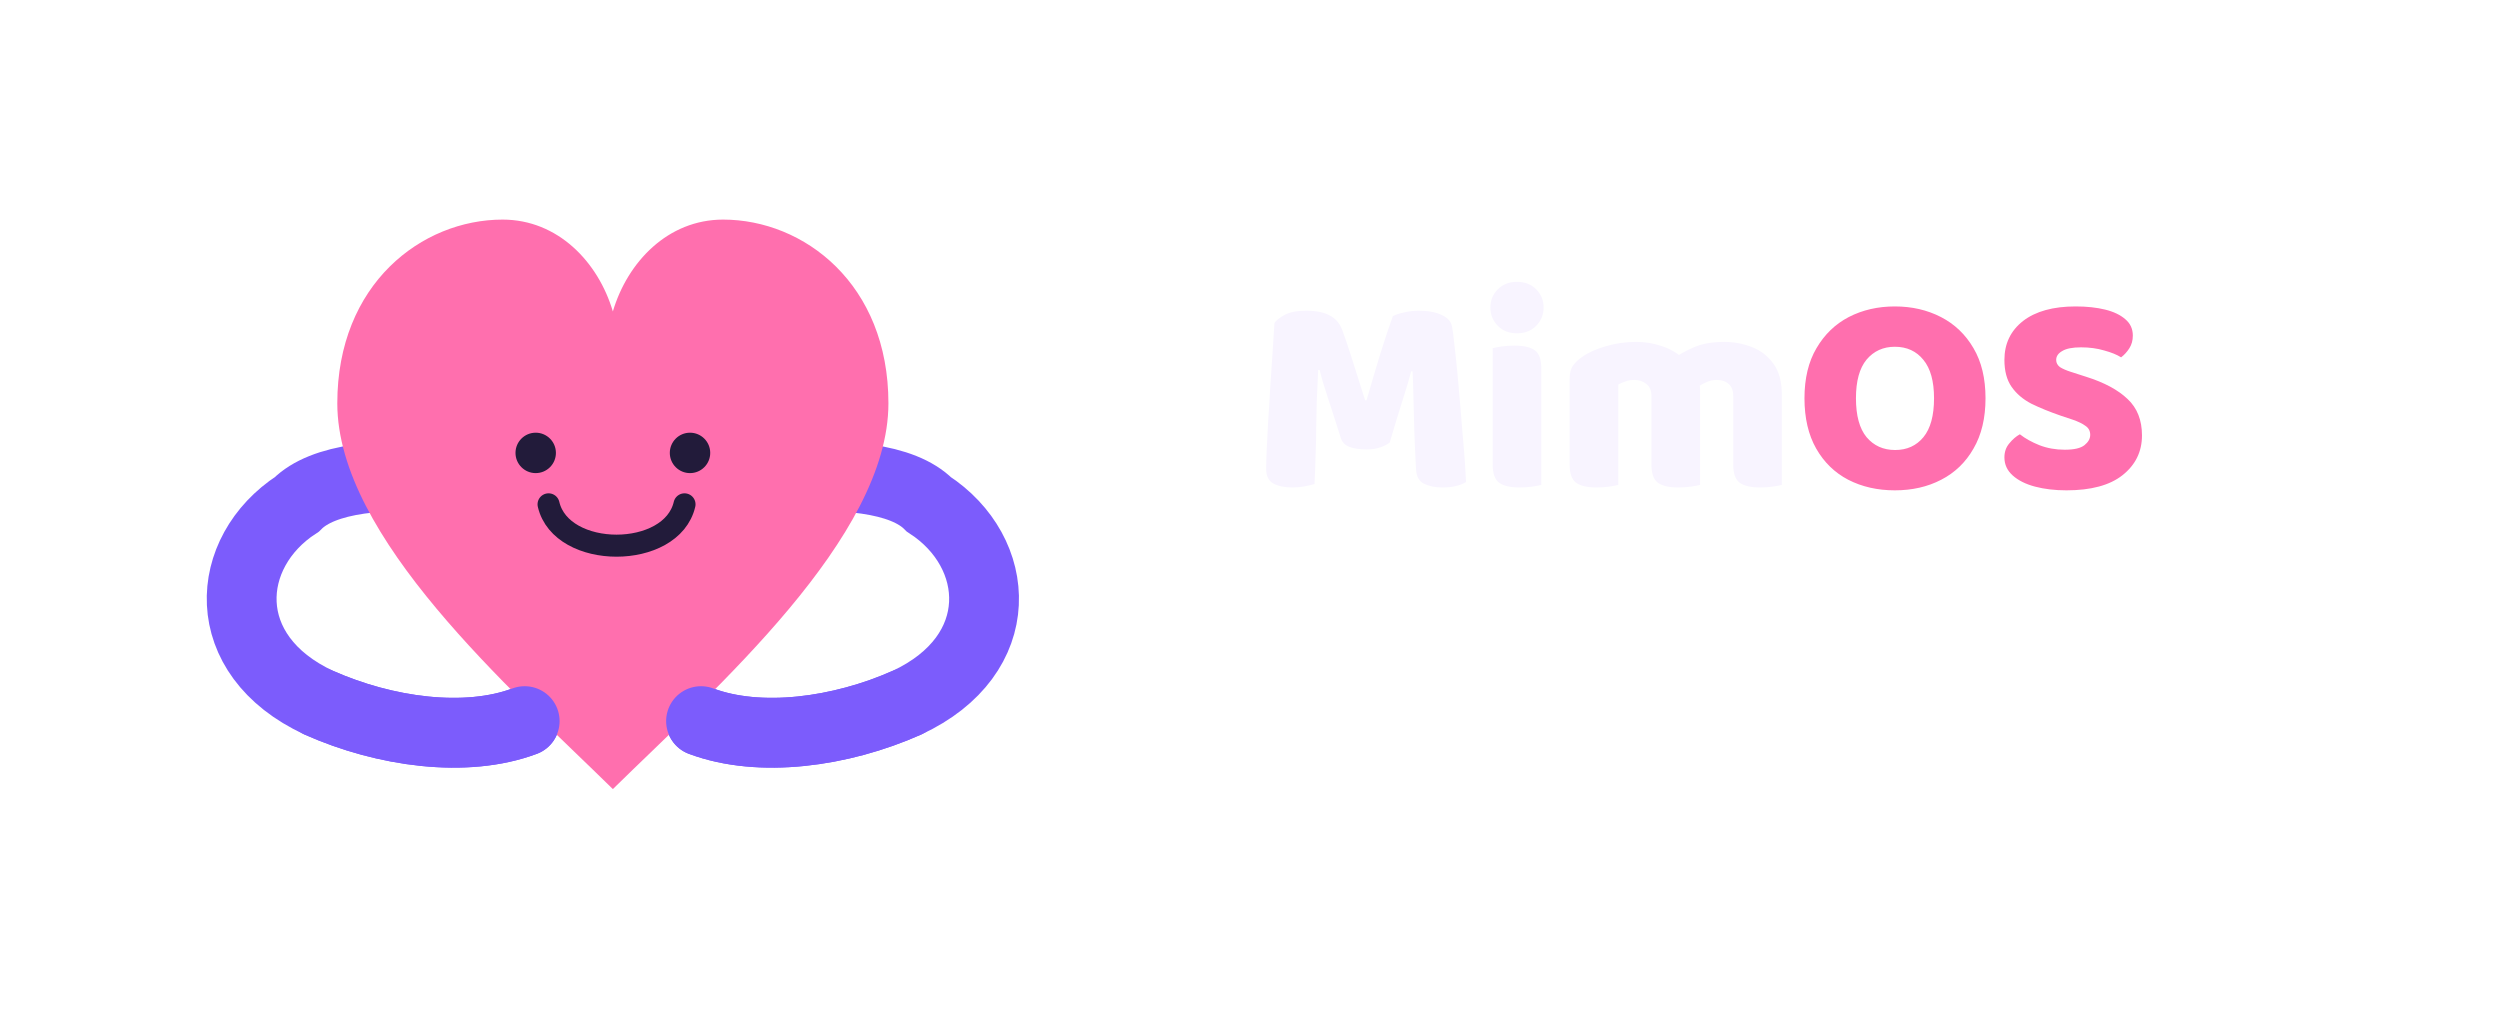
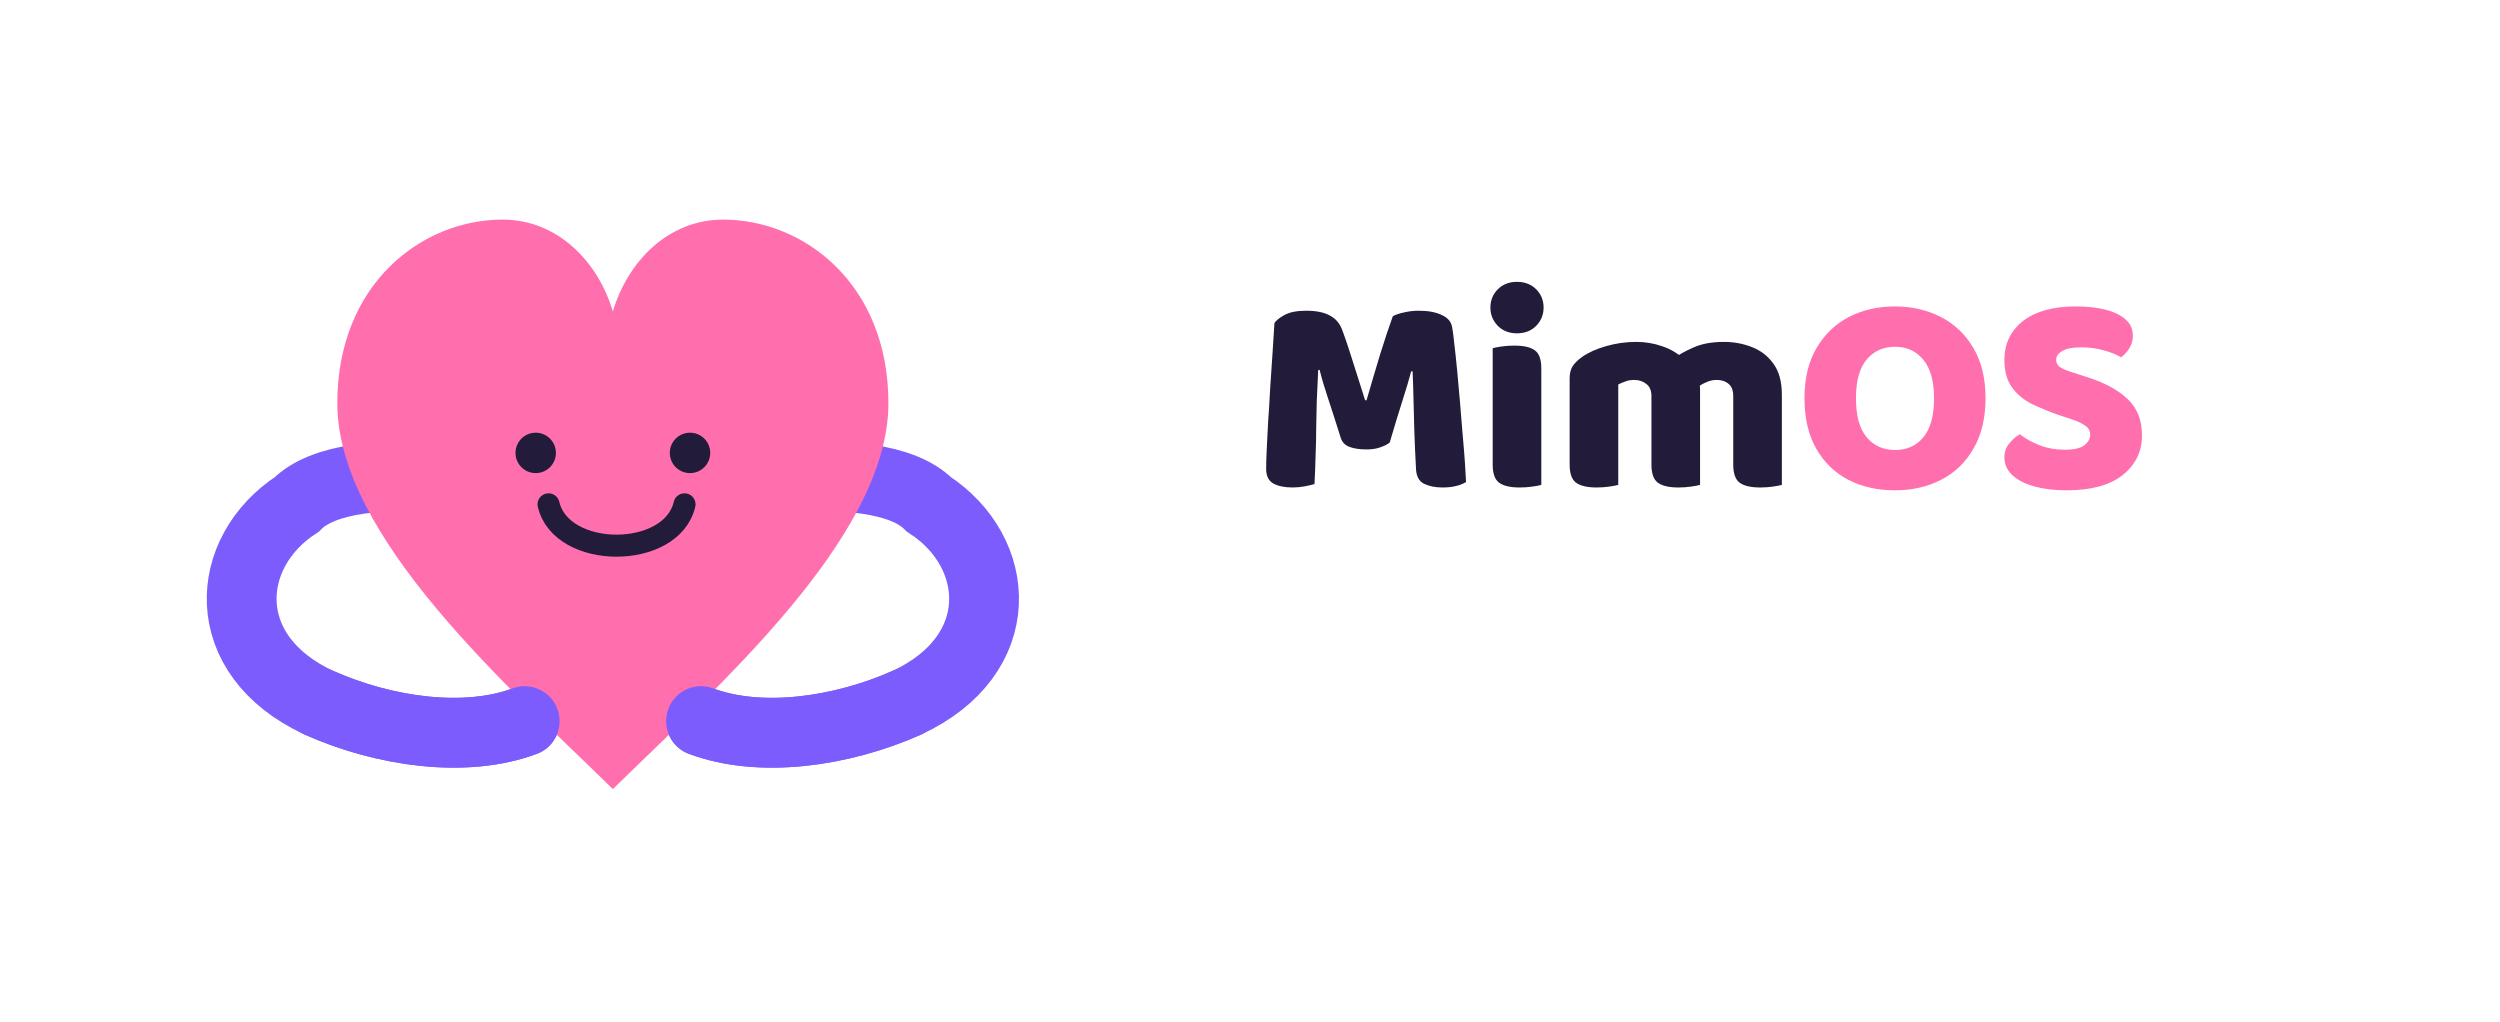
<svg xmlns="http://www.w3.org/2000/svg" width="979" height="400" viewBox="0 0 979 400" role="img" aria-labelledby="title desc" version="1.1" id="svg7">
  <defs id="defs7" />
  <g transform="translate(55.83 17.65) scale(0.7194)" id="g7">
    <g fill="none" stroke="#7C5CFC" stroke-width="38" stroke-linecap="round" id="g2">
      <path d="M176 236C130 232 98 236 84 250 44 276 40 332 96 358c36 16 80 22 112 10" id="path1" />
      <path d="M336 236c46-4 78 0 92 14 40 26 44 82-12 108-36 16-80 22-112 10" id="path2" />
    </g>
    <path d="M256 405C200 350 106 268 106 195c0-65 46-100 90-100 30 0 52 23 60 50 8-27 30-50 60-50 44 0 90 35 90 100 0 73-94 155-150 210z" fill="#FF6FAE" id="path3" />
    <g fill="none" stroke="#7C5CFC" stroke-width="38" stroke-linecap="round" id="g5">
      <path d="M96 358c36 16 80 22 112 10" id="path4" />
      <path d="M416 358c-36 16-80 22-112 10" id="path5" />
    </g>
    <g fill="#221B3A" id="g6">
      <circle cx="214" cy="222" r="11" id="circle5" />
      <circle cx="298" cy="222" r="11" id="circle6" />
    </g>
    <path d="M221 250c7 30 67 30 74 0" fill="none" stroke="#221B3A" stroke-width="12" stroke-linecap="round" id="path6" />
  </g>
-   <g id="text7" style="'Baloo 2';letter-spacing:-1;fill:#f8f4ff" aria-label="MimOS">
+   <g id="text7" fill="#221b3a" aria-label="MimOS">
    <path d="m 544.208,173.312 q -1.456,1.12 -3.808,1.904 -2.24,0.784 -5.264,0.784 -4.032,0 -6.72,-1.008 -2.576,-1.008 -3.36,-3.472 -3.136,-9.968 -5.152,-16.016 -2.016,-6.048 -3.136,-10.64 h -0.56 q -0.336,6.608 -0.56,12.096 -0.112,5.376 -0.224,10.528 0,5.04 -0.224,10.416 -0.112,5.264 -0.448,11.648 -1.456,0.448 -3.808,0.896 -2.352,0.448 -4.704,0.448 -4.816,0 -7.616,-1.568 -2.8,-1.568 -2.8,-5.712 0,-2.8 0.224,-7.616 0.224,-4.928 0.56,-10.976 0.448,-6.16 0.784,-12.88 0.448,-6.72 0.896,-13.328 0.448,-6.608 0.784,-12.32 0.896,-1.456 3.92,-3.136 3.024,-1.68 8.512,-1.68 5.936,0 9.296,1.904 3.472,1.792 4.928,5.936 1.344,3.584 2.912,8.512 1.568,4.816 3.136,9.856 1.568,4.928 2.8,8.848 h 0.56 q 2.688,-9.296 5.376,-18.144 2.8,-8.96 4.928,-14.784 1.68,-0.896 4.368,-1.456 2.688,-0.672 5.824,-0.672 5.488,0 8.96,1.68 3.472,1.568 4.032,4.592 0.448,2.24 0.896,6.832 0.56,4.592 1.12,10.528 0.56,5.936 1.12,12.432 0.56,6.384 1.008,12.432 0.56,6.048 0.896,10.976 0.336,4.816 0.448,7.616 -1.904,1.12 -4.032,1.568 -2.016,0.56 -5.264,0.56 -4.144,0 -7.168,-1.456 -2.912,-1.456 -3.136,-5.712 -0.448,-8.176 -0.672,-15.232 -0.224,-7.056 -0.336,-12.88 -0.112,-5.824 -0.336,-10.192 h -0.56 q -1.12,4.368 -3.248,10.976 -2.128,6.608 -5.152,16.912 z m 39.432,-52.864 q 0,-4.256 2.912,-7.168 2.912,-2.912 7.504,-2.912 4.592,0 7.504,2.912 2.912,2.912 2.912,7.168 0,4.144 -2.912,7.168 -2.912,2.912 -7.504,2.912 -4.592,0 -7.504,-2.912 -2.912,-3.024 -2.912,-7.168 z m 0.896,39.984 h 19.04 v 29.456 q -1.232,0.336 -3.584,0.672 -2.24,0.336 -4.928,0.336 -5.488,0 -8.064,-1.904 -2.464,-1.904 -2.464,-7.056 z m 19.04,9.968 h -19.04 v -34.048 q 1.232,-0.336 3.472,-0.672 2.352,-0.336 5.04,-0.336 5.6,0 8.064,1.904 2.464,1.792 2.464,7.056 z m 62.168,-17.808 v 12.656 h -19.04 v -10.08 q 0,-3.36 -2.016,-4.816 -1.904,-1.568 -4.704,-1.568 -2.128,0 -3.696,0.672 -1.568,0.56 -2.576,1.12 v 14.672 h -19.04 v -17.024 q 0,-3.024 1.232,-4.928 1.344,-1.904 3.584,-3.472 3.808,-2.688 9.408,-4.256 5.712,-1.68 11.872,-1.68 5.264,0 10.08,1.68 4.816,1.568 8.736,5.152 0.896,0.784 1.792,1.568 1.008,0.784 1.456,1.68 1.232,1.904 2.016,4.144 0.896,2.24 0.896,4.48 z m 32.032,2.016 v 10.64 h -19.04 v -10.08 q 0,-3.36 -1.792,-4.816 -1.792,-1.568 -4.704,-1.568 -2.128,0 -4.032,0.896 -1.904,0.784 -3.136,1.792 l -10.416,-10.64 q 3.92,-2.8 8.624,-4.816 4.816,-2.128 11.872,-2.128 5.712,0 10.864,2.016 5.264,2.016 8.512,6.608 3.248,4.48 3.248,12.096 z m -83.104,5.824 h 19.04 v 29.456 q -1.232,0.336 -3.584,0.672 -2.24,0.336 -4.928,0.336 -5.488,0 -8.064,-1.904 -2.464,-1.904 -2.464,-7.056 z m 32.032,0 h 19.04 v 29.456 q -1.232,0.336 -3.584,0.672 -2.24,0.336 -4.928,0.336 -5.488,0 -8.064,-1.904 -2.464,-1.904 -2.464,-7.056 z m 32.032,0 h 19.04 v 29.456 q -1.232,0.336 -3.584,0.672 -2.24,0.336 -4.928,0.336 -5.488,0 -8.064,-1.904 -2.464,-1.904 -2.464,-7.056 z" id="path7" />
-     <path style="fill:#ff6fae" d="m 777.528,155.952 q 0,11.648 -4.704,19.712 -4.592,8.064 -12.656,12.208 -7.952,4.144 -18.144,4.144 -10.192,0 -18.256,-4.144 -7.952,-4.144 -12.544,-12.208 -4.592,-8.064 -4.592,-19.712 0,-11.648 4.704,-19.6 4.704,-8.064 12.656,-12.208 8.064,-4.144 18.032,-4.144 9.968,0 18.032,4.144 8.064,4.144 12.768,12.208 4.704,7.952 4.704,19.6 z m -20.16,0 q 0,-9.968 -4.144,-15.008 -4.144,-5.152 -11.2,-5.152 -6.832,0 -11.088,5.04 -4.144,5.04 -4.144,15.12 0,10.192 4.144,15.232 4.256,5.04 11.2,5.04 6.944,0 11.088,-5.04 4.144,-5.04 4.144,-15.232 z m 51.192,20.16 q 5.488,0 7.728,-1.792 2.24,-1.792 2.24,-4.032 0,-2.24 -1.792,-3.472 -1.792,-1.344 -5.04,-2.464 l -4.704,-1.568 q -6.496,-2.24 -11.536,-4.704 -4.928,-2.576 -7.728,-6.608 -2.8,-4.032 -2.8,-10.528 0,-9.52 7.28,-15.232 7.392,-5.712 20.608,-5.712 6.496,0 11.536,1.232 5.04,1.232 7.952,3.808 2.912,2.464 2.912,6.384 0,2.8 -1.344,4.928 -1.344,2.128 -3.248,3.584 -2.464,-1.568 -6.608,-2.688 -4.144,-1.232 -9.072,-1.232 -5.04,0 -7.392,1.456 -2.352,1.344 -2.352,3.472 0,1.68 1.456,2.8 1.568,1.008 4.368,1.904 l 5.936,1.904 q 10.64,3.36 16.24,8.736 5.6,5.264 5.6,14.224 0,9.52 -7.616,15.568 -7.504,5.936 -21.952,5.936 -6.832,0 -12.32,-1.456 -5.488,-1.456 -8.736,-4.368 -3.248,-2.912 -3.248,-7.056 0,-3.248 1.904,-5.488 1.904,-2.352 4.144,-3.584 3.136,2.464 7.616,4.256 4.592,1.792 9.968,1.792 z" id="path8" />
+     <path fill="#ff6fae" d="m 777.528,155.952 q 0,11.648 -4.704,19.712 -4.592,8.064 -12.656,12.208 -7.952,4.144 -18.144,4.144 -10.192,0 -18.256,-4.144 -7.952,-4.144 -12.544,-12.208 -4.592,-8.064 -4.592,-19.712 0,-11.648 4.704,-19.6 4.704,-8.064 12.656,-12.208 8.064,-4.144 18.032,-4.144 9.968,0 18.032,4.144 8.064,4.144 12.768,12.208 4.704,7.952 4.704,19.6 z m -20.16,0 q 0,-9.968 -4.144,-15.008 -4.144,-5.152 -11.2,-5.152 -6.832,0 -11.088,5.04 -4.144,5.04 -4.144,15.12 0,10.192 4.144,15.232 4.256,5.04 11.2,5.04 6.944,0 11.088,-5.04 4.144,-5.04 4.144,-15.232 z m 51.192,20.16 q 5.488,0 7.728,-1.792 2.24,-1.792 2.24,-4.032 0,-2.24 -1.792,-3.472 -1.792,-1.344 -5.04,-2.464 l -4.704,-1.568 q -6.496,-2.24 -11.536,-4.704 -4.928,-2.576 -7.728,-6.608 -2.8,-4.032 -2.8,-10.528 0,-9.52 7.28,-15.232 7.392,-5.712 20.608,-5.712 6.496,0 11.536,1.232 5.04,1.232 7.952,3.808 2.912,2.464 2.912,6.384 0,2.8 -1.344,4.928 -1.344,2.128 -3.248,3.584 -2.464,-1.568 -6.608,-2.688 -4.144,-1.232 -9.072,-1.232 -5.04,0 -7.392,1.456 -2.352,1.344 -2.352,3.472 0,1.68 1.456,2.8 1.568,1.008 4.368,1.904 l 5.936,1.904 q 10.64,3.36 16.24,8.736 5.6,5.264 5.6,14.224 0,9.52 -7.616,15.568 -7.504,5.936 -21.952,5.936 -6.832,0 -12.32,-1.456 -5.488,-1.456 -8.736,-4.368 -3.248,-2.912 -3.248,-7.056 0,-3.248 1.904,-5.488 1.904,-2.352 4.144,-3.584 3.136,2.464 7.616,4.256 4.592,1.792 9.968,1.792 z" id="path8" />
  </g>
</svg>
